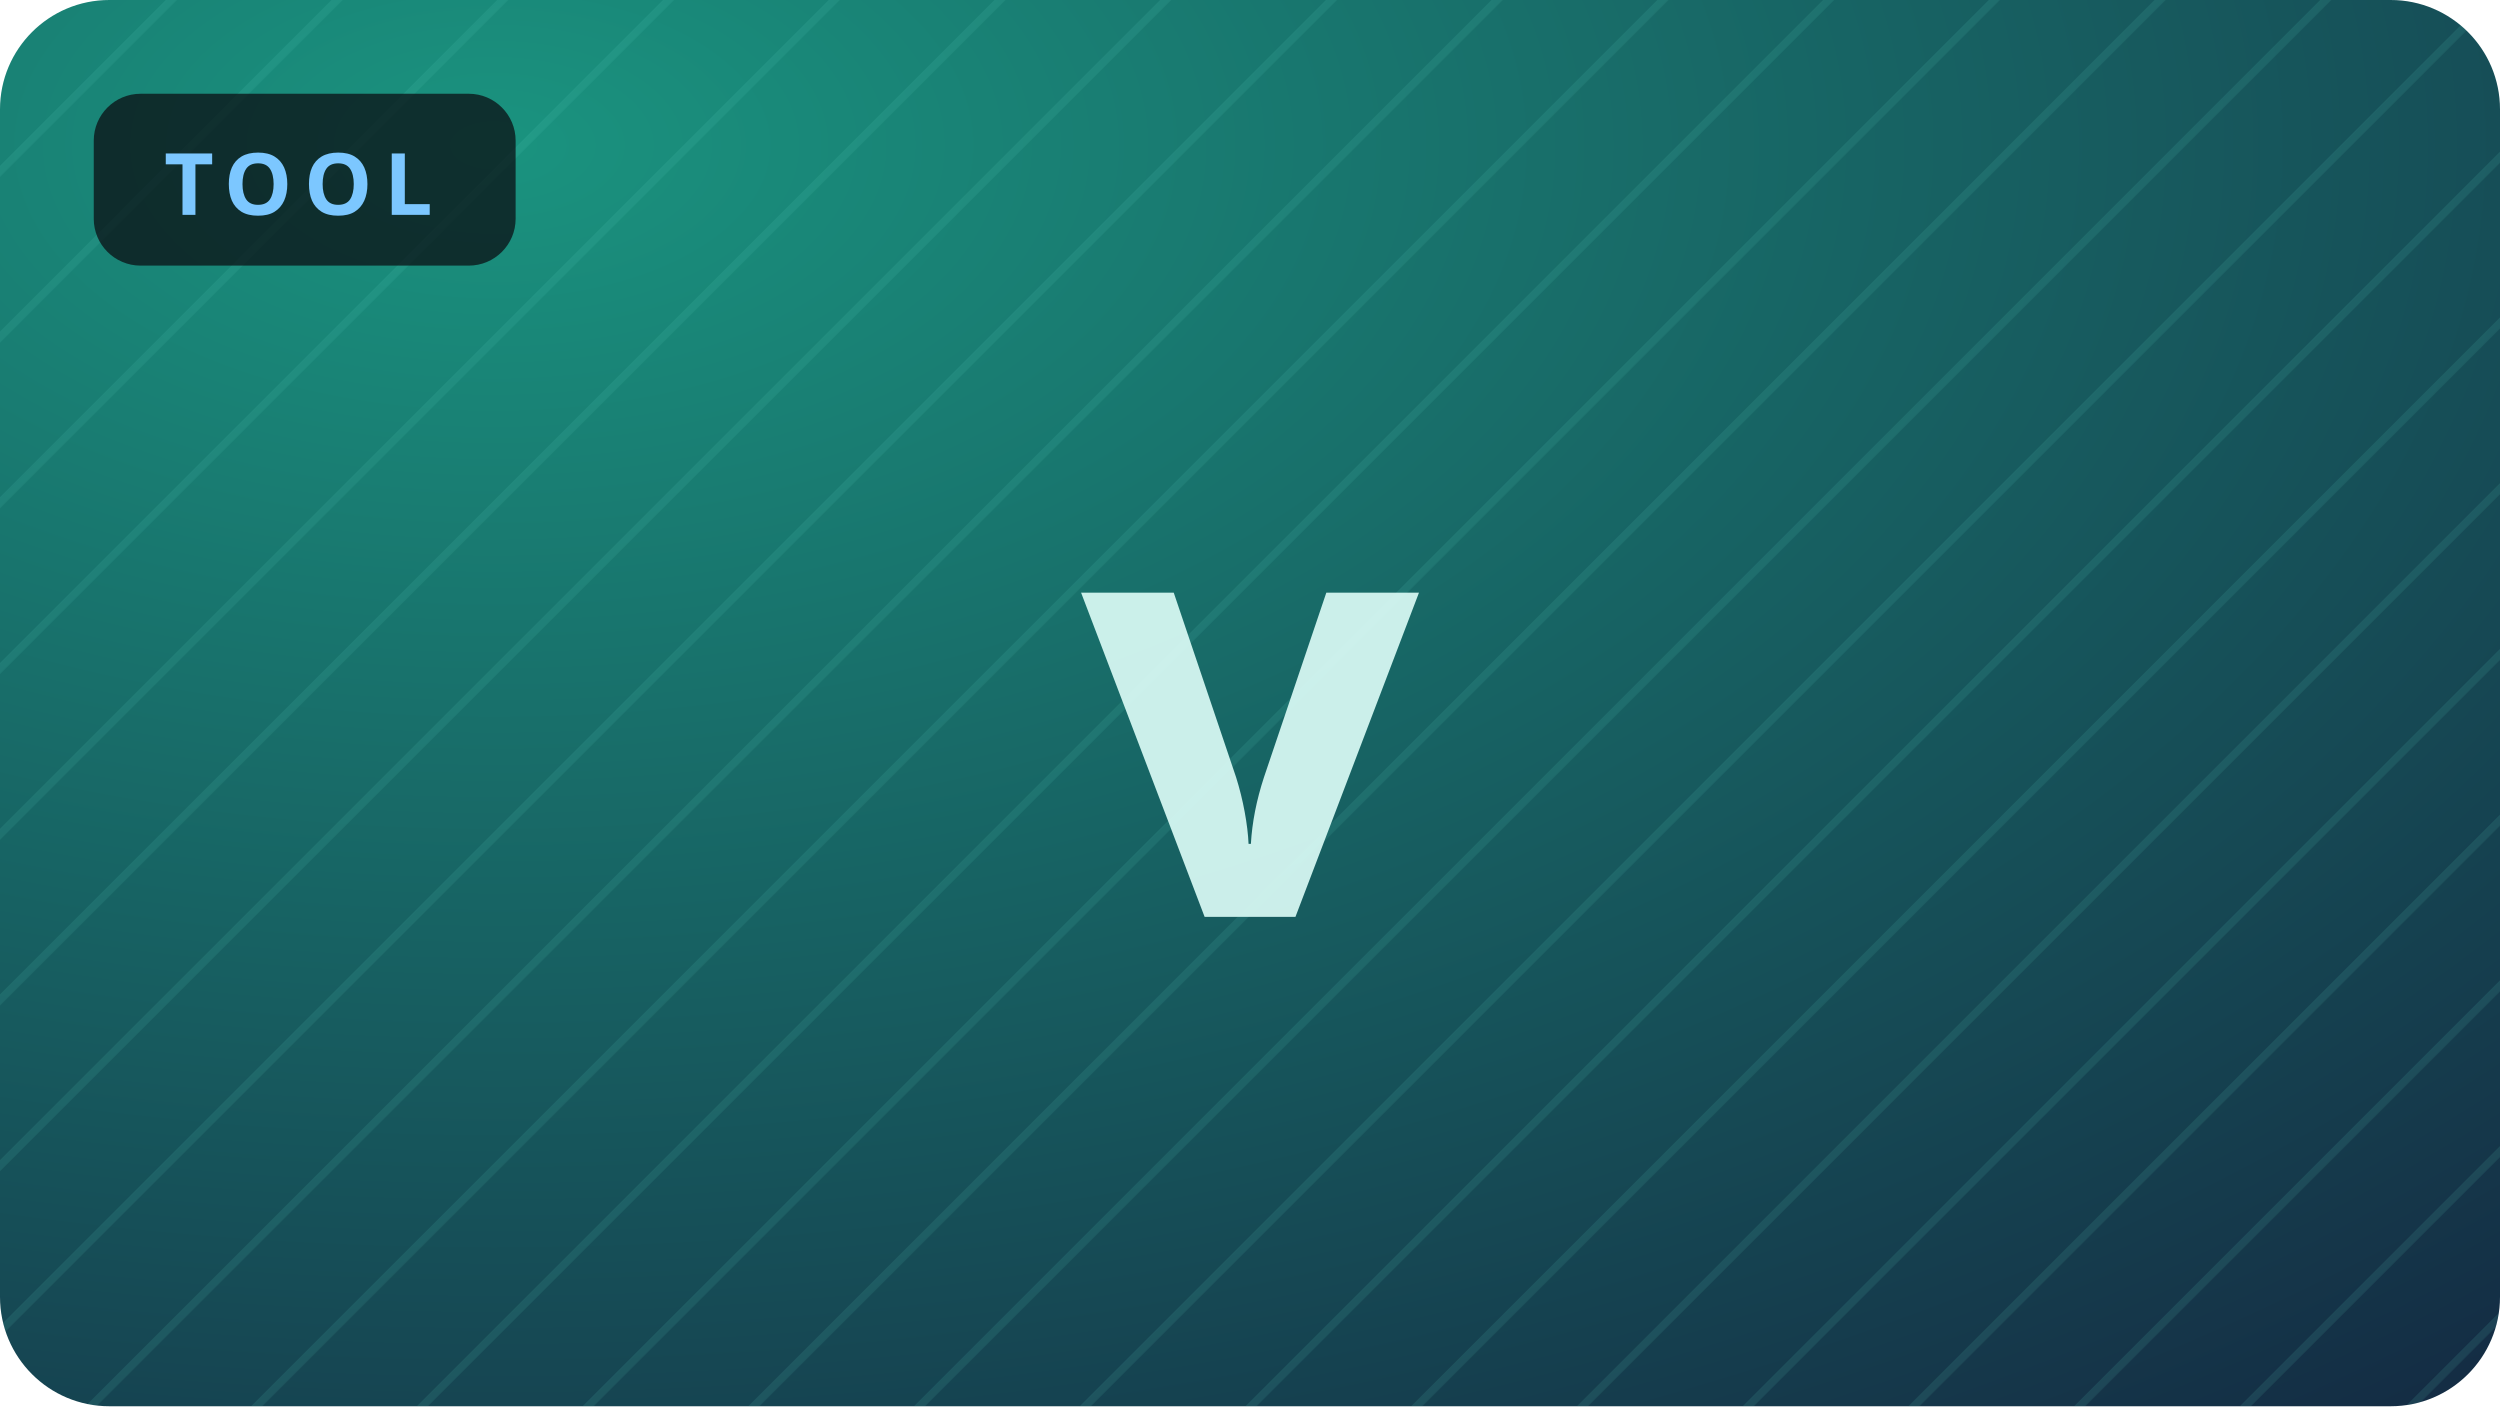
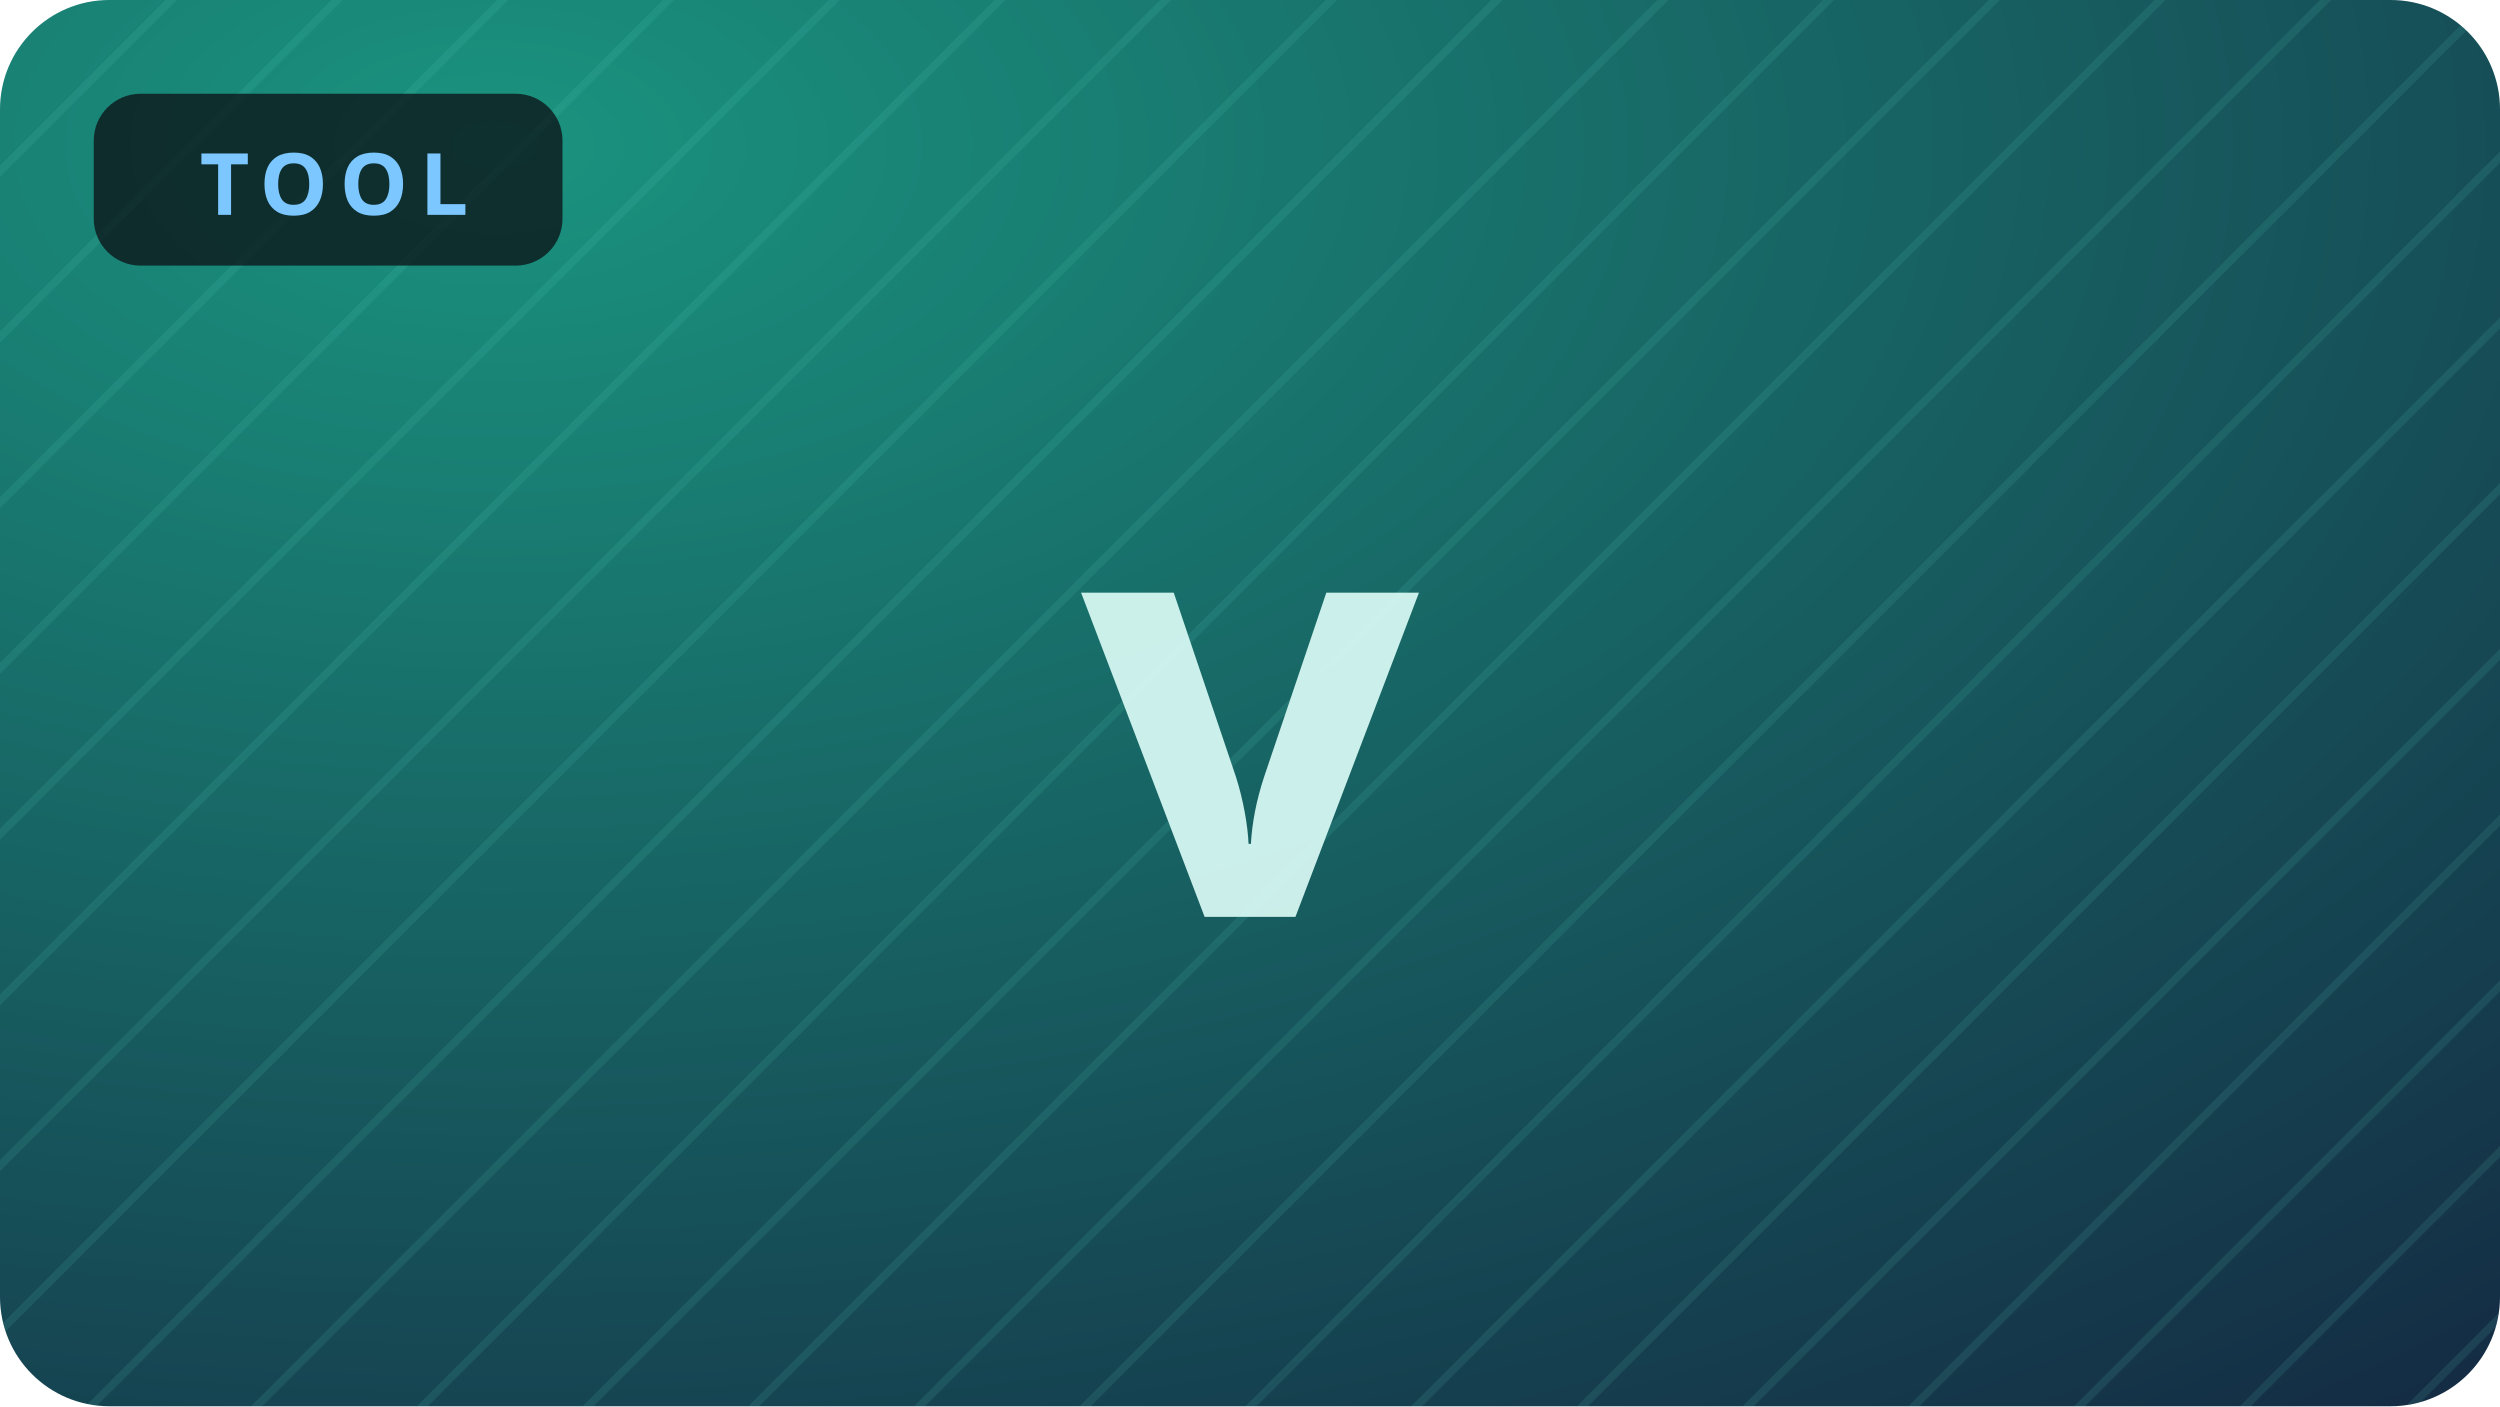
<svg xmlns="http://www.w3.org/2000/svg" width="320" height="180" viewBox="0 0 320 180">
  <defs>
    <clipPath id="c">
      <rect width="320" height="180" rx="14" />
    </clipPath>
  </defs>
  <g clip-path="url(#c)">
    <defs>
      <radialGradient id="tg" cx="20%" cy="10%" r="120%">
        <stop offset="0" stop-color="hsl(170,70%,34%)" />
        <stop offset="1" stop-color="hsl(210,55%,17%)" />
      </radialGradient>
      <pattern id="ts" width="15" height="15" patternUnits="userSpaceOnUse" patternTransform="rotate(45)">
        <rect width="1" height="15" fill="hsl(170,60%,60%)" opacity=".12" />
      </pattern>
    </defs>
    <rect width="320" height="180" fill="url(#tg)" />
    <rect width="320" height="180" fill="url(#ts)" />
    <text x="160" y="117.36" text-anchor="middle" font-family="'Hiragino Sans','Hiragino Kaku Gothic ProN','Noto Sans JP','Yu Gothic',sans-serif" font-size="76" font-weight="800" fill="hsl(170,80%,92%)" fill-opacity=".92">v</text>
-     <rect x="12" y="12" width="54" height="22" rx="6" fill="#0a0a10" fill-opacity=".72" />
-     <text x="21" y="27.5" font-family="'Space Grotesk',Verdana,sans-serif" font-size="11" font-weight="700" letter-spacing="1.5" fill="#7cc7ff">TOOL</text>
+     <rect x="12" y="12" width="60" height="22" rx="6" fill="#0a0a10" fill-opacity=".72" />
+     <text x="42.75" y="27.5" text-anchor="middle" font-family="'Space Grotesk',Verdana,sans-serif" font-size="11" font-weight="700" letter-spacing="1.5" fill="#7cc7ff">TOOL</text>
  </g>
</svg>
